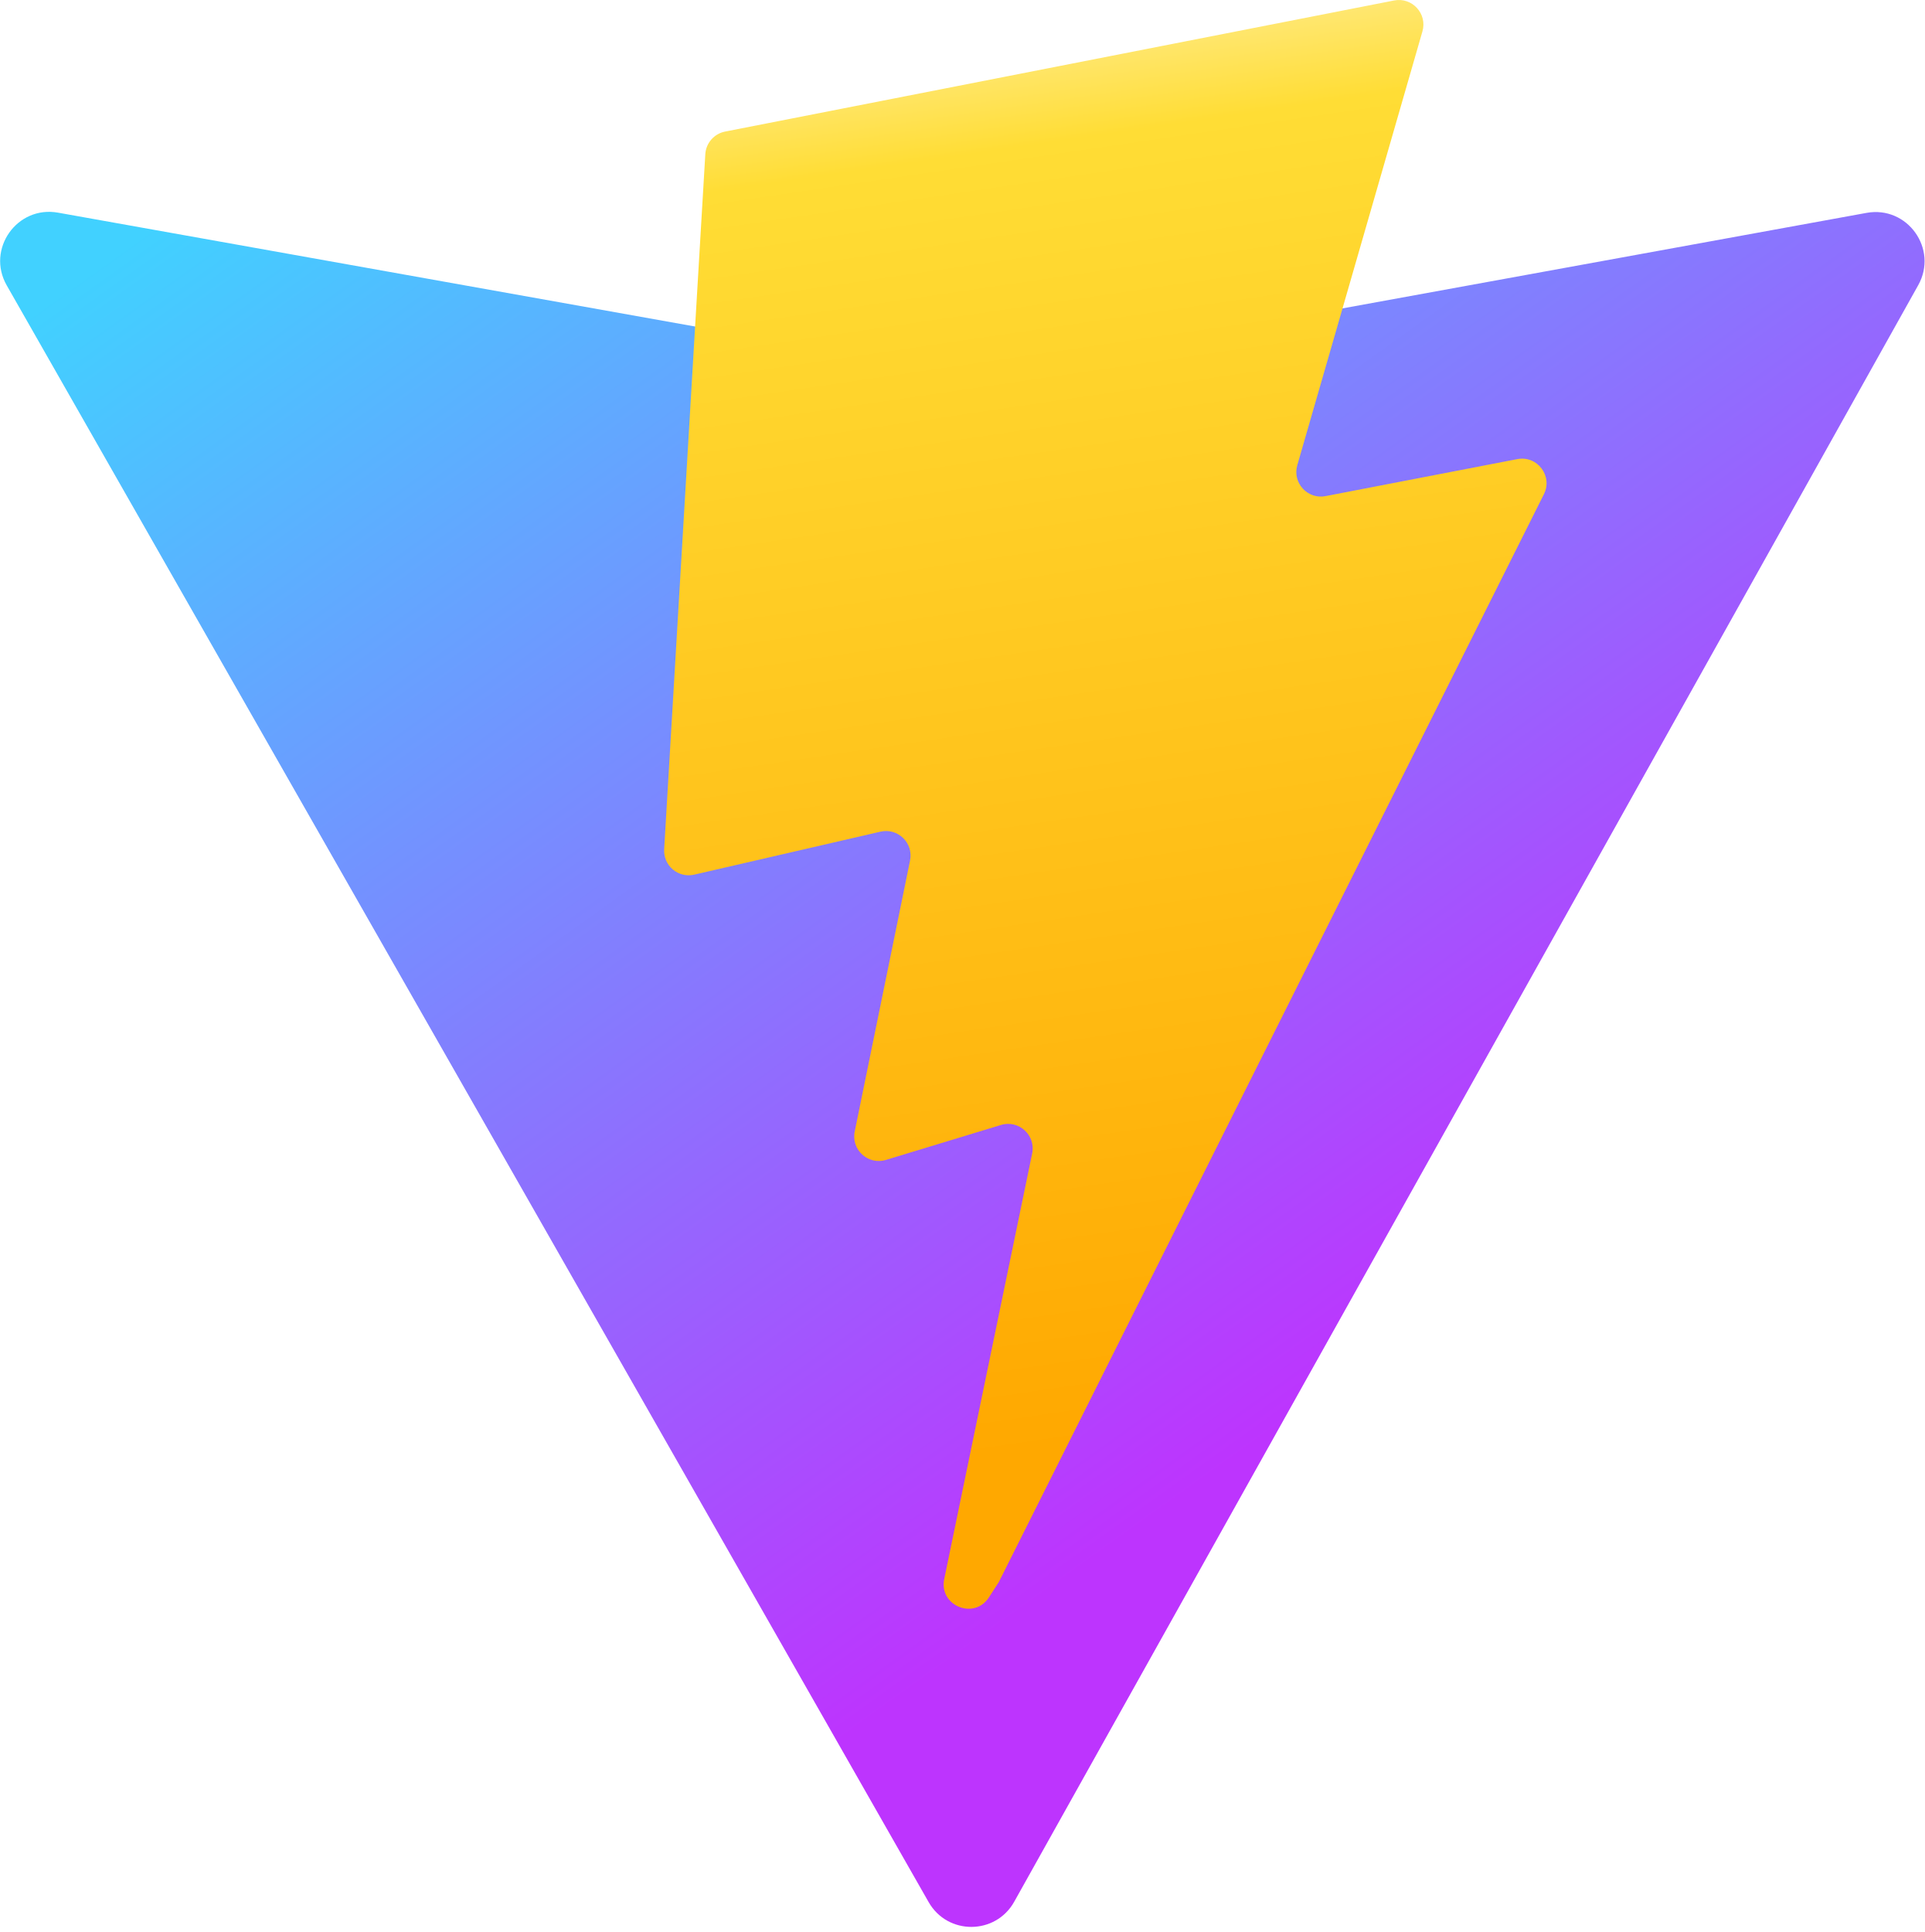
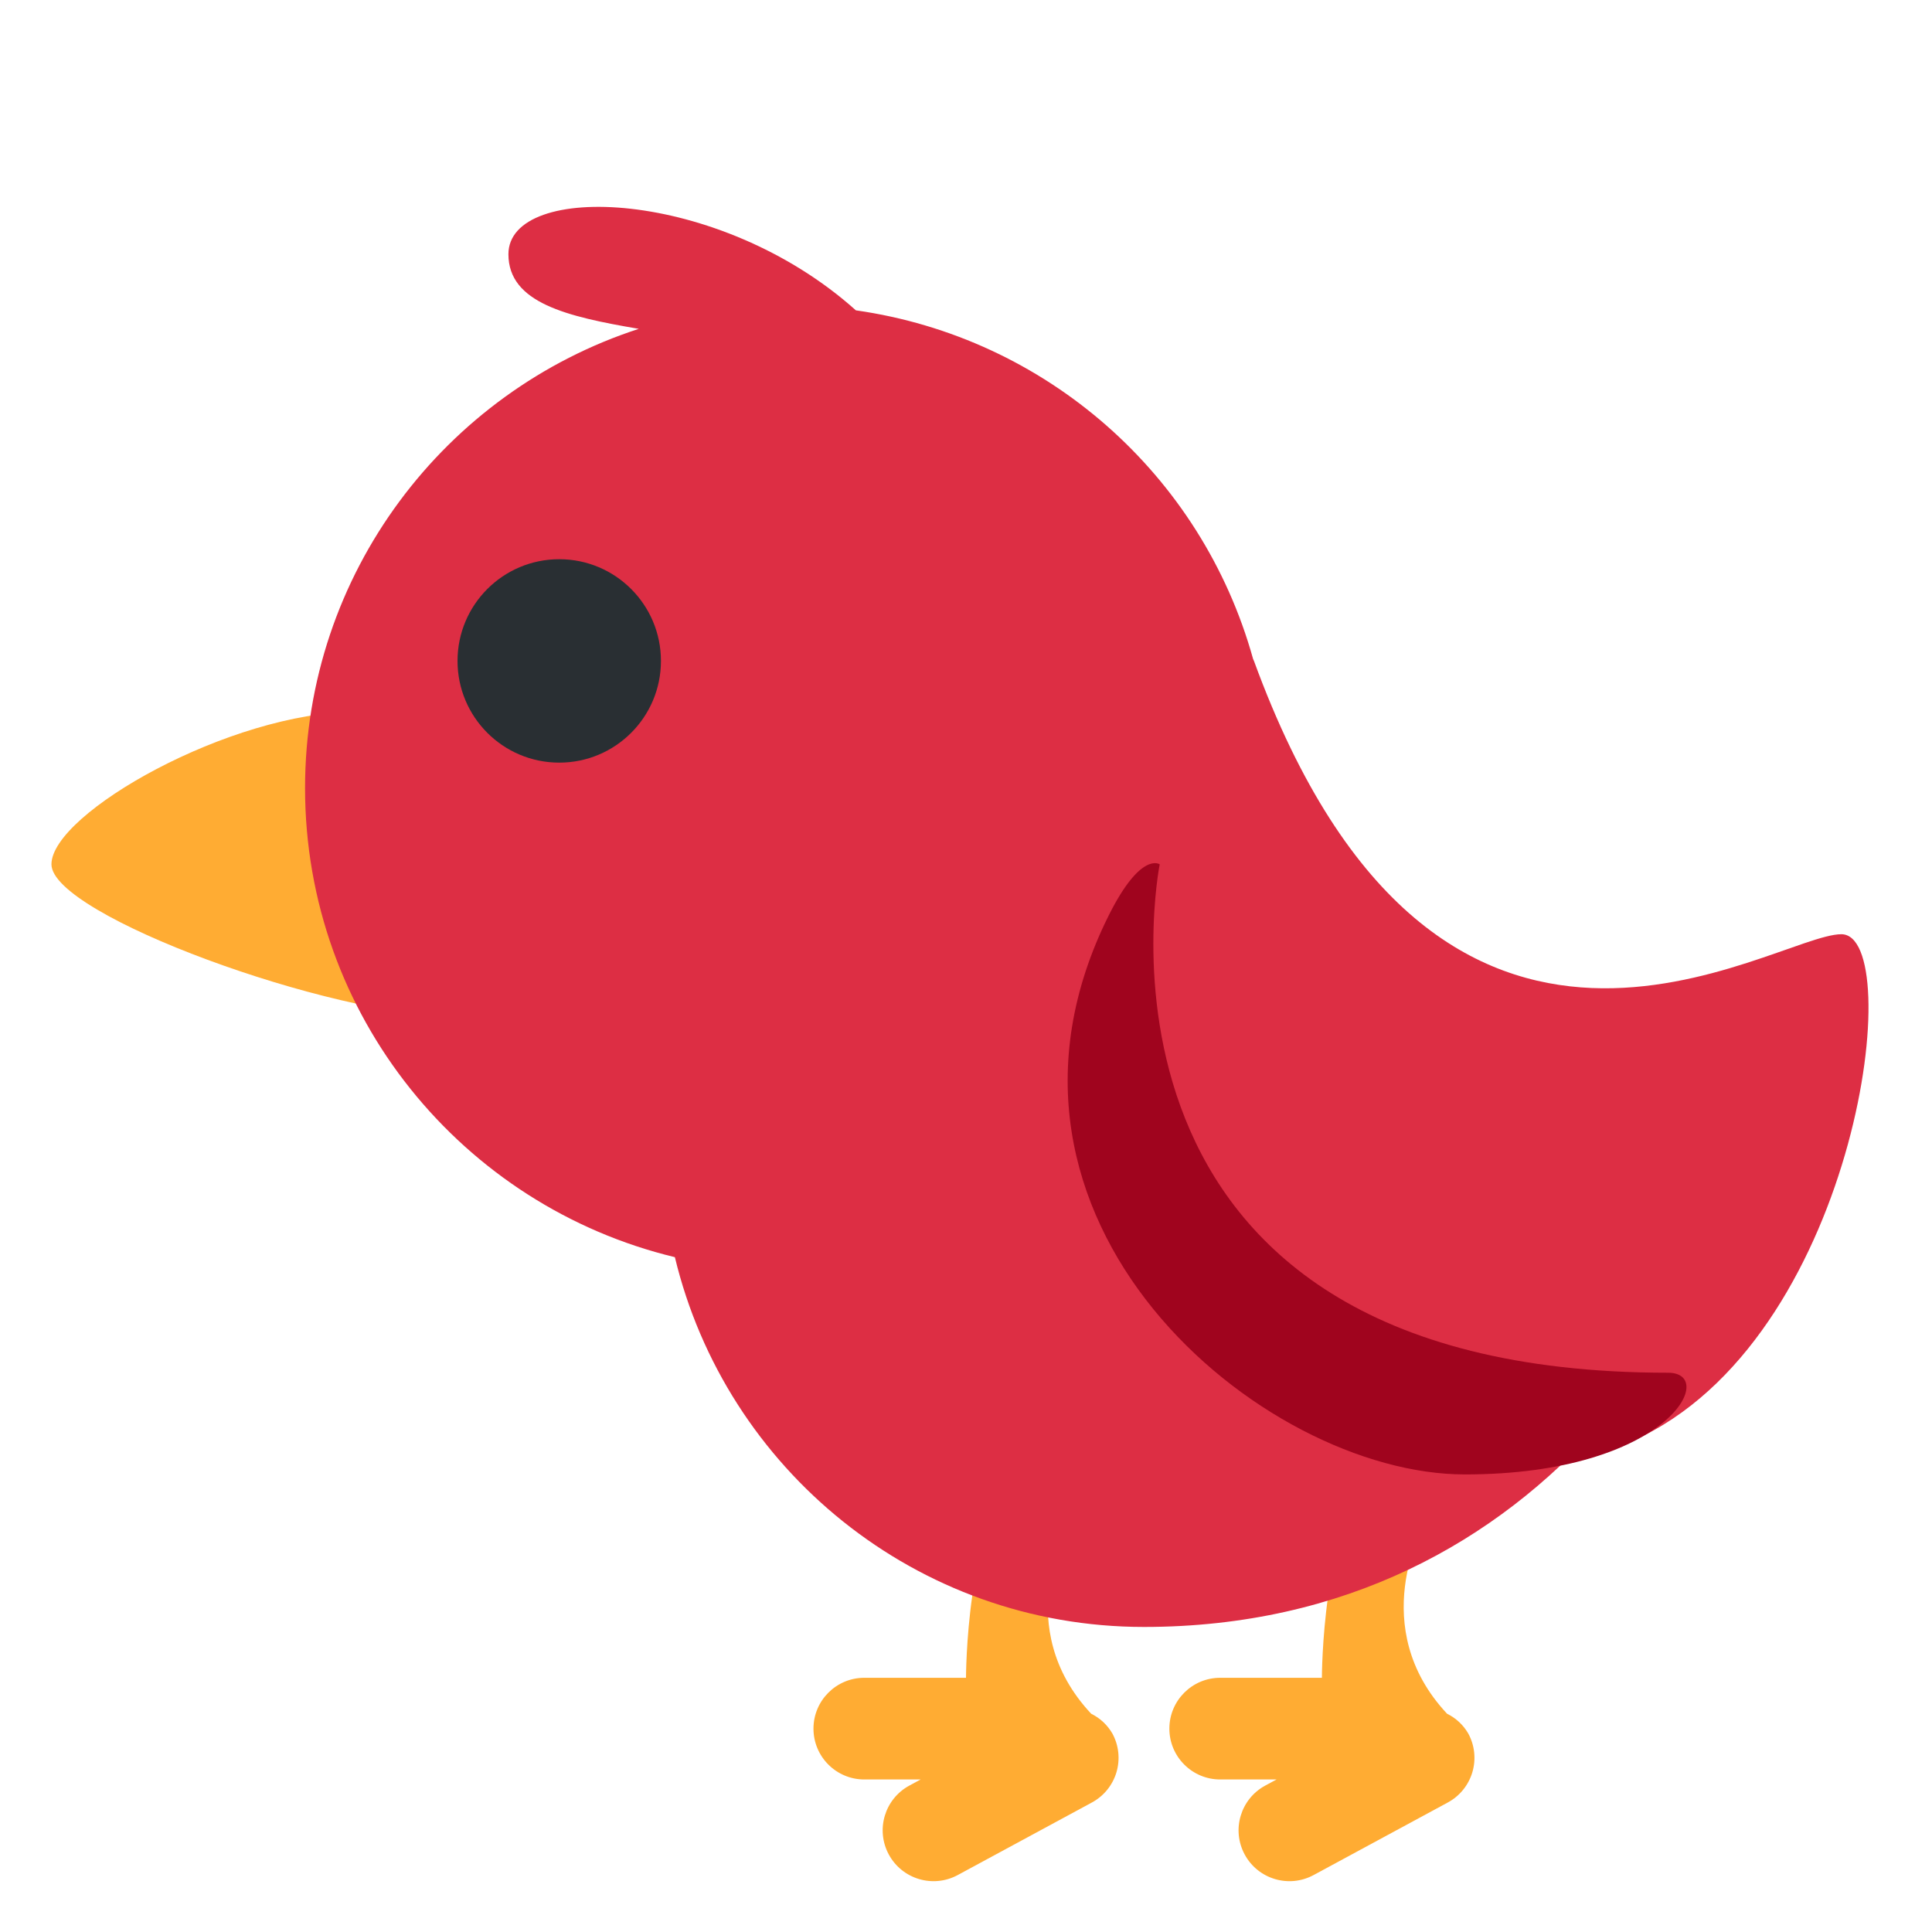
- <svg xmlns="http://www.w3.org/2000/svg" aria-hidden="true" role="img" class="iconify iconify--logos" width="31.88" height="32" preserveAspectRatio="xMidYMid meet" viewBox="0 0 256 257">
+ <svg xmlns="http://www.w3.org/2000/svg" viewBox="0 0 47.5 47.5" id="bird">
  <defs>
-     <linearGradient id="IconifyId1813088fe1fbc01fb466" x1="-.828%" x2="57.636%" y1="7.652%" y2="78.411%">
-       <stop offset="0%" stop-color="#41D1FF" />
-       <stop offset="100%" stop-color="#BD34FE" />
-     </linearGradient>
-     <linearGradient id="IconifyId1813088fe1fbc01fb467" x1="43.376%" x2="50.316%" y1="2.242%" y2="89.03%">
-       <stop offset="0%" stop-color="#FFEA83" />
-       <stop offset="8.333%" stop-color="#FFDD35" />
-       <stop offset="100%" stop-color="#FFA800" />
-     </linearGradient>
+     <clipPath id="a">
+       <path d="M0 38h38V0H0v38Z" />
+     </clipPath>
  </defs>
-   <path fill="url(#IconifyId1813088fe1fbc01fb466)" d="M255.153 37.938L134.897 252.976c-2.483 4.44-8.862 4.466-11.382.048L.875 37.958c-2.746-4.814 1.371-10.646 6.827-9.67l120.385 21.517a6.537 6.537 0 0 0 2.322-.004l117.867-21.483c5.438-.991 9.574 4.796 6.877 9.62Z" />
-   <path fill="url(#IconifyId1813088fe1fbc01fb467)" d="M185.432.063L96.44 17.501a3.268 3.268 0 0 0-2.634 3.014l-5.474 92.456a3.268 3.268 0 0 0 3.997 3.378l24.777-5.718c2.318-.535 4.413 1.507 3.936 3.838l-7.361 36.047c-.495 2.426 1.782 4.5 4.151 3.78l15.304-4.649c2.372-.72 4.652 1.36 4.15 3.788l-11.698 56.621c-.732 3.542 3.979 5.473 5.943 2.437l1.313-2.028l72.516-144.72c1.215-2.423-.88-5.186-3.54-4.672l-25.505 4.922c-2.396.462-4.435-1.77-3.759-4.114l16.646-57.705c.677-2.35-1.37-4.583-3.769-4.113Z" />
+   <g clip-path="url(#a)" transform="matrix(1.25 0 0 -1.25 0 47.5)">
+     <path fill="#ffac33" d="M9.512 21c0-1.656 1.974-3-.512-3-2.485 0-7.988 2-7.988 3s3.515 3 6 3 2.5-1.343 2.5-3M28.88 3.902a.977.977 0 0 1-.418.391C26.865 5.999 28 8 28 8c0 .552 1 2 0 2l-1-1c-1-1-1-4-1-4h-2a1 1 0 1 1 0-2h1.108l-.222-.12a1 1 0 0 1 .951-1.76l2.639 1.427a.999.999 0 0 1 .404 1.355M21.88 3.902a.977.977 0 0 1-.418.391C19.865 5.999 21 8 21 8c0 .552 1 2 0 2l-1-1c-1-1-1-4-1-4h-2a1 1 0 1 1 0-2h1.108l-.222-.12a1 1 0 0 1 .951-1.76l2.639 1.427a.999.999 0 0 1 .404 1.355" />
+     <path fill="#dd2e44" d="M36.217 19.625c-1.342 0-7.904-4.613-11.553 5.375-.005.014-.011.024-.017.038a9.497 9.497 0 0 1-7.813 6.858C14.138 34.312 10 34.44 10 33c0-.958 1.15-1.227 2.564-1.468C8.756 30.295 6 26.721 6 22.5c0-4.479 3.103-8.223 7.274-9.227C14.277 9.103 18.022 6 22.5 6c3.953 0 6.934 1.678 8.99 3.999.555.626.112-.603.842-.235 4.24 2.132 5.168 9.861 3.885 9.861" />
+     <path fill="#292f33" d="M13 25a2 2 0 1 0-4.001.001A2 2 0 0 0 13 25" />
+     <path fill="#a0041e" d="M22.81 21s-2-10 10-10c1 0 0-2-4-2s-9.999 5-7 11c.633 1.265 1 1 1 1" />
+   </g>
</svg>
